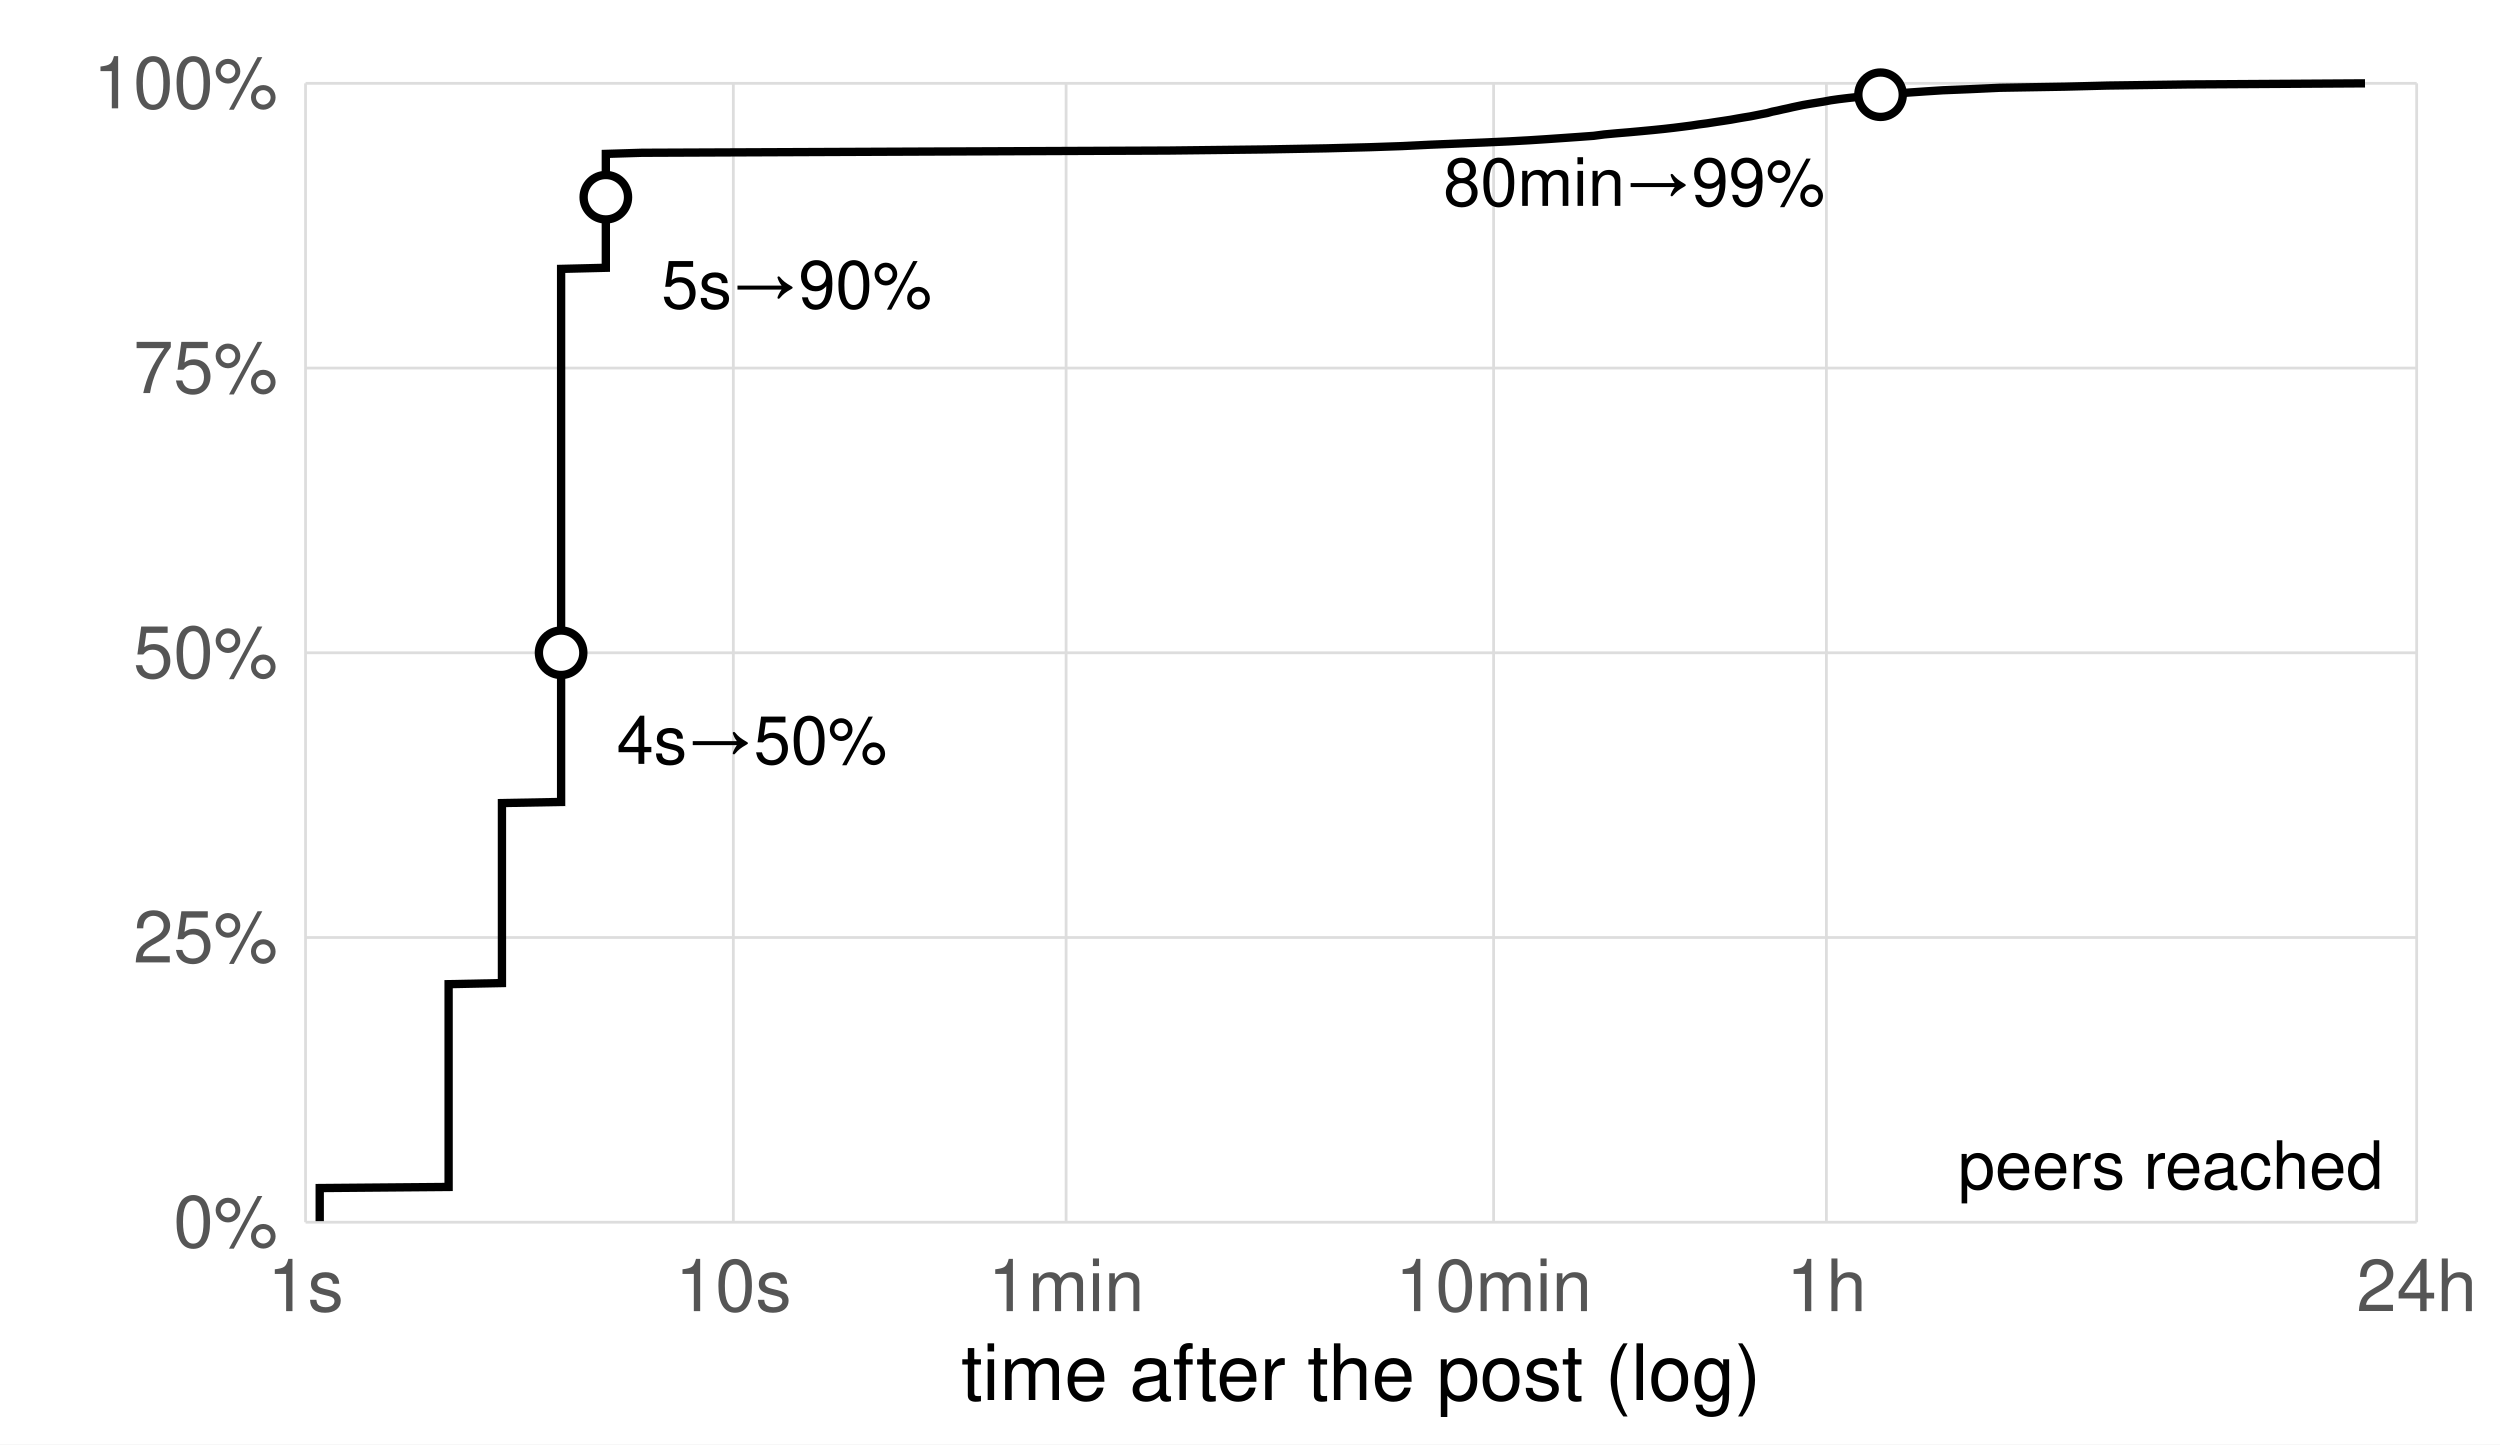
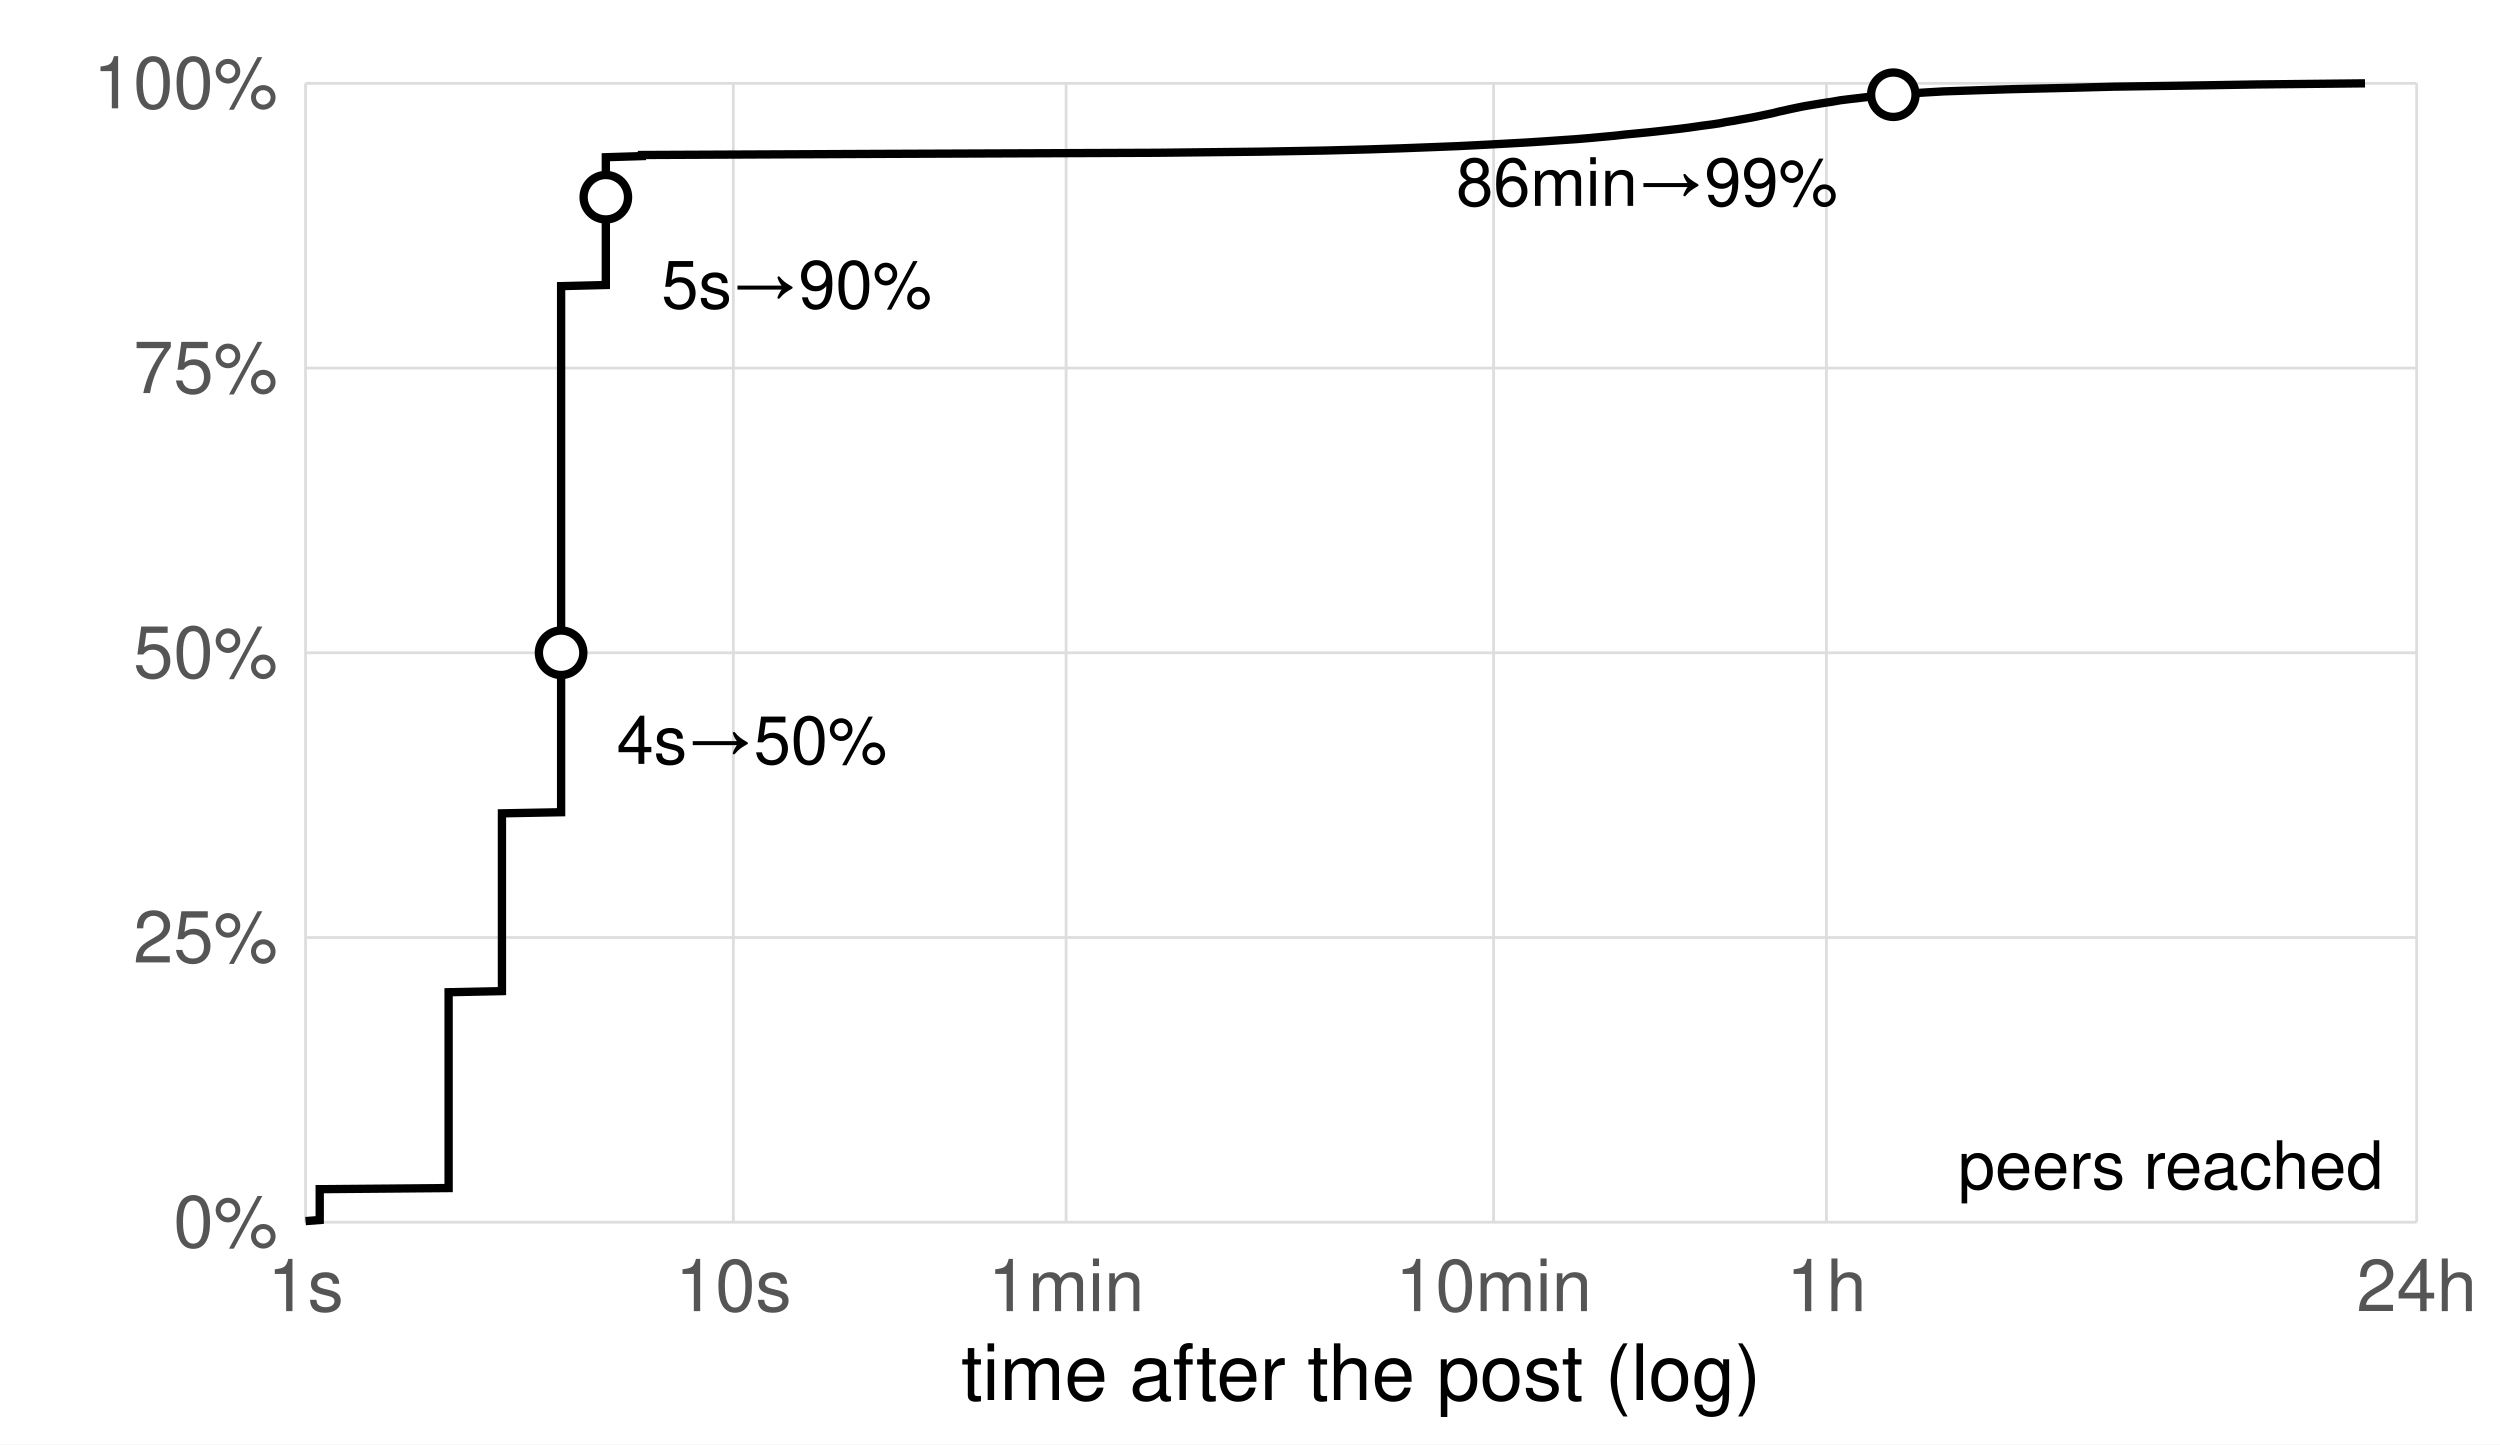
<svg xmlns="http://www.w3.org/2000/svg" width="900" height="520" viewBox="0 0 900 520">
  <rect width="900" height="520" fill="#ffffff" />
  <line x1="110" x2="870" y1="440.0" y2="440.0" stroke="#dddddd" />
  <text x="100.0" y="449.0" font-family="Helvetica, Arial, sans-serif" font-size="26" text-anchor="end" fill="#555555">0%</text>
  <line x1="110" x2="870" y1="337.5" y2="337.5" stroke="#dddddd" />
  <text x="100.0" y="346.5" font-family="Helvetica, Arial, sans-serif" font-size="26" text-anchor="end" fill="#555555">25%</text>
  <line x1="110" x2="870" y1="235.0" y2="235.0" stroke="#dddddd" />
  <text x="100.0" y="244.0" font-family="Helvetica, Arial, sans-serif" font-size="26" text-anchor="end" fill="#555555">50%</text>
  <line x1="110" x2="870" y1="132.5" y2="132.5" stroke="#dddddd" />
  <text x="100.0" y="141.5" font-family="Helvetica, Arial, sans-serif" font-size="26" text-anchor="end" fill="#555555">75%</text>
  <line x1="110" x2="870" y1="30.0" y2="30.0" stroke="#dddddd" />
  <text x="100.0" y="39.0" font-family="Helvetica, Arial, sans-serif" font-size="26" text-anchor="end" fill="#555555">100%</text>
  <line y1="30" y2="440" x1="110.0" x2="110.0" stroke="#dddddd" />
  <text x="110.0" y="472.0" font-family="Helvetica, Arial, sans-serif" font-size="26" text-anchor="middle" fill="#555555">1s</text>
  <line y1="30" y2="440" x1="264.0" x2="264.0" stroke="#dddddd" />
  <text x="264.0" y="472.0" font-family="Helvetica, Arial, sans-serif" font-size="26" text-anchor="middle" fill="#555555">10s</text>
  <line y1="30" y2="440" x1="383.8" x2="383.8" stroke="#dddddd" />
  <text x="383.8" y="472.0" font-family="Helvetica, Arial, sans-serif" font-size="26" text-anchor="middle" fill="#555555">1min</text>
  <line y1="30" y2="440" x1="537.7" x2="537.7" stroke="#dddddd" />
  <text x="537.7" y="472.0" font-family="Helvetica, Arial, sans-serif" font-size="26" text-anchor="middle" fill="#555555">10min</text>
  <line y1="30" y2="440" x1="657.5" x2="657.5" stroke="#dddddd" />
  <text x="657.5" y="472.0" font-family="Helvetica, Arial, sans-serif" font-size="26" text-anchor="middle" fill="#555555">1h</text>
  <line y1="30" y2="440" x1="870.0" x2="870.0" stroke="#dddddd" />
  <text x="870.0" y="472.0" font-family="Helvetica, Arial, sans-serif" font-size="26" text-anchor="middle" fill="#555555">24h</text>
  <text x="490.0" y="504.0" font-family="Helvetica, Arial, sans-serif" font-size="28" text-anchor="middle" fill="#000000">time after the post (log)</text>
  <text x="858.0" y="428.0" font-family="Helvetica, Arial, sans-serif" font-size="24" text-anchor="end" fill="#000000">peers reached</text>
-   <polyline fill="none" stroke="#000000" stroke-width="3" points="115.1,439.6 115.1,439.2 115.1,438.8 115.1,438.4 115.1,437.9 115.1,437.5 115.1,437.1 115.1,436.7 115.1,436.3 115.1,435.9 115.1,435.5 115.1,435.1 115.1,434.7 115.1,434.3 115.1,433.9 115.1,433.4 115.1,433.0 115.1,432.6 115.1,432.2 115.1,431.8 115.1,431.4 115.1,431.0 115.1,430.6 115.1,430.2 115.1,429.8 115.1,429.3 115.1,428.9 115.1,428.5 115.1,428.1 115.1,427.7 161.5,427.3 161.5,426.9 161.5,426.5 161.5,426.1 161.5,425.6 161.5,425.2 161.5,424.8 161.5,424.4 161.5,424.0 161.5,423.6 161.5,423.2 161.5,422.8 161.5,422.4 161.5,422.0 161.5,421.6 161.5,421.1 161.5,420.7 161.5,420.3 161.5,419.9 161.5,419.5 161.5,419.1 161.5,418.7 161.5,418.3 161.5,417.9 161.5,417.4 161.5,417.0 161.5,416.6 161.5,416.2 161.5,415.8 161.5,415.4 161.5,415.0 161.5,414.6 161.5,414.2 161.5,413.8 161.5,413.4 161.5,412.9 161.5,412.5 161.5,412.1 161.5,411.7 161.5,411.3 161.5,410.9 161.5,410.5 161.5,410.1 161.5,409.7 161.5,409.2 161.5,408.8 161.5,408.4 161.5,408.0 161.5,407.6 161.5,407.2 161.5,406.8 161.5,406.4 161.5,406.0 161.5,405.6 161.5,405.1 161.5,404.7 161.5,404.3 161.5,403.9 161.5,403.5 161.5,403.1 161.5,402.7 161.5,402.3 161.5,401.9 161.5,401.5 161.5,401.1 161.5,400.6 161.5,400.2 161.5,399.8 161.5,399.4 161.5,399.0 161.5,398.6 161.5,398.2 161.5,397.8 161.5,397.4 161.5,396.9 161.5,396.5 161.5,396.1 161.5,395.7 161.5,395.3 161.5,394.9 161.5,394.5 161.5,394.1 161.5,393.7 161.5,393.3 161.5,392.9 161.5,392.4 161.5,392.0 161.5,391.6 161.5,391.2 161.5,390.8 161.5,390.4 161.5,390.0 161.5,389.6 161.5,389.2 161.5,388.8 161.5,388.3 161.5,387.9 161.5,387.5 161.5,387.1 161.5,386.7 161.5,386.3 161.5,385.9 161.5,385.5 161.5,385.1 161.5,384.6 161.5,384.2 161.5,383.8 161.5,383.4 161.5,383.0 161.5,382.6 161.5,382.2 161.5,381.8 161.5,381.4 161.5,381.0 161.5,380.6 161.5,380.1 161.5,379.7 161.5,379.3 161.5,378.9 161.5,378.5 161.5,378.1 161.5,377.7 161.5,377.3 161.5,376.9 161.5,376.4 161.5,376.0 161.5,375.6 161.5,375.2 161.5,374.8 161.5,374.4 161.5,374.0 161.5,373.6 161.5,373.2 161.5,372.8 161.5,372.4 161.5,371.9 161.5,371.5 161.5,371.1 161.5,370.7 161.5,370.3 161.5,369.9 161.5,369.5 161.5,369.1 161.5,368.7 161.5,368.2 161.5,367.8 161.5,367.4 161.5,367.0 161.5,366.6 161.5,366.2 161.5,365.8 161.5,365.4 161.5,365.0 161.5,364.6 161.5,364.1 161.5,363.7 161.5,363.3 161.5,362.9 161.5,362.5 161.5,362.1 161.5,361.7 161.5,361.3 161.5,360.9 161.5,360.5 161.5,360.1 161.5,359.6 161.5,359.2 161.5,358.8 161.5,358.4 161.5,358.0 161.5,357.6 161.5,357.2 161.5,356.8 161.5,356.4 161.5,355.9 161.5,355.5 161.5,355.1 161.5,354.7 161.5,354.3 180.7,353.9 180.7,353.5 180.7,353.1 180.7,352.7 180.7,352.3 180.7,351.9 180.7,351.4 180.7,351.0 180.7,350.6 180.7,350.2 180.7,349.8 180.7,349.4 180.7,349.0 180.7,348.6 180.7,348.2 180.7,347.8 180.7,347.3 180.7,346.9 180.7,346.5 180.7,346.1 180.7,345.7 180.7,345.3 180.7,344.9 180.7,344.5 180.7,344.1 180.7,343.6 180.7,343.2 180.7,342.8 180.7,342.4 180.7,342.0 180.7,341.6 180.7,341.2 180.7,340.8 180.7,340.4 180.7,340.0 180.7,339.6 180.7,339.1 180.7,338.7 180.7,338.3 180.7,337.9 180.7,337.5 180.7,337.1 180.7,336.7 180.7,336.3 180.7,335.9 180.7,335.4 180.7,335.0 180.7,334.6 180.7,334.2 180.7,333.8 180.7,333.4 180.7,333.0 180.7,332.6 180.7,332.2 180.7,331.8 180.7,331.4 180.7,330.9 180.7,330.5 180.7,330.1 180.7,329.7 180.7,329.3 180.7,328.9 180.7,328.5 180.7,328.1 180.7,327.7 180.7,327.2 180.7,326.8 180.7,326.4 180.7,326.0 180.7,325.6 180.7,325.2 180.7,324.8 180.7,324.4 180.7,324.0 180.7,323.6 180.7,323.1 180.7,322.7 180.7,322.3 180.7,321.9 180.7,321.5 180.7,321.1 180.7,320.7 180.7,320.3 180.7,319.9 180.7,319.5 180.7,319.1 180.7,318.6 180.7,318.2 180.7,317.8 180.7,317.4 180.7,317.0 180.7,316.6 180.7,316.2 180.7,315.8 180.7,315.4 180.7,314.9 180.7,314.5 180.7,314.1 180.7,313.7 180.7,313.3 180.7,312.9 180.7,312.5 180.7,312.1 180.7,311.7 180.7,311.3 180.7,310.9 180.7,310.4 180.7,310.0 180.7,309.6 180.7,309.2 180.7,308.8 180.7,308.4 180.7,308.0 180.7,307.6 180.7,307.2 180.7,306.8 180.7,306.3 180.7,305.9 180.7,305.5 180.7,305.1 180.7,304.7 180.7,304.3 180.7,303.9 180.7,303.5 180.7,303.1 180.7,302.6 180.7,302.2 180.7,301.8 180.7,301.4 180.7,301.0 180.7,300.6 180.7,300.2 180.7,299.8 180.7,299.4 180.7,299.0 180.7,298.6 180.7,298.1 180.7,297.7 180.7,297.3 180.7,296.9 180.7,296.5 180.7,296.1 180.7,295.7 180.7,295.3 180.7,294.9 180.7,294.5 180.7,294.0 180.7,293.6 180.7,293.2 180.7,292.8 180.7,292.4 180.7,292.0 180.7,291.6 180.7,291.2 180.7,290.8 180.7,290.4 180.7,289.9 180.7,289.5 180.7,289.1 202.0,288.7 202.0,288.3 202.0,287.9 202.0,287.5 202.0,287.1 202.0,286.7 202.0,286.2 202.0,285.8 202.0,285.4 202.0,285.0 202.0,284.6 202.0,284.2 202.0,283.8 202.0,283.4 202.0,283.0 202.0,282.6 202.0,282.1 202.0,281.7 202.0,281.3 202.0,280.9 202.0,280.5 202.0,280.1 202.0,279.7 202.0,279.3 202.0,278.9 202.0,278.5 202.0,278.0 202.0,277.6 202.0,277.2 202.0,276.8 202.0,276.4 202.0,276.0 202.0,275.6 202.0,275.2 202.0,274.8 202.0,274.4 202.0,273.9 202.0,273.5 202.0,273.1 202.0,272.7 202.0,272.3 202.0,271.9 202.0,271.5 202.0,271.1 202.0,270.7 202.0,270.3 202.0,269.9 202.0,269.4 202.0,269.0 202.0,268.6 202.0,268.2 202.0,267.8 202.0,267.4 202.0,267.0 202.0,266.6 202.0,266.2 202.0,265.8 202.0,265.3 202.0,264.9 202.0,264.5 202.0,264.1 202.0,263.7 202.0,263.3 202.0,262.9 202.0,262.5 202.0,262.1 202.0,261.6 202.0,261.2 202.0,260.8 202.0,260.4 202.0,260.0 202.0,259.6 202.0,259.2 202.0,258.8 202.0,258.4 202.0,258.0 202.0,257.6 202.0,257.1 202.0,256.7 202.0,256.3 202.0,255.9 202.0,255.5 202.0,255.1 202.0,254.7 202.0,254.3 202.0,253.9 202.0,253.4 202.0,253.0 202.0,252.6 202.0,252.2 202.0,251.8 202.0,251.4 202.0,251.0 202.0,250.6 202.0,250.2 202.0,249.8 202.0,249.3 202.0,248.9 202.0,248.5 202.0,248.1 202.0,247.7 202.0,247.3 202.0,246.9 202.0,246.5 202.0,246.1 202.0,245.7 202.0,245.2 202.0,244.8 202.0,244.4 202.0,244.0 202.0,243.6 202.0,243.2 202.0,242.8 202.0,242.4 202.0,242.0 202.0,241.6 202.0,241.2 202.0,240.7 202.0,240.3 202.0,239.9 202.0,239.5 202.0,239.1 202.0,238.7 202.0,238.3 202.0,237.9 202.0,237.5 202.0,237.1 202.0,236.6 202.0,236.2 202.0,235.8 202.0,235.4 202.0,235.0 202.0,234.6 202.0,234.2 202.0,233.8 202.0,233.4 202.0,232.9 202.0,232.5 202.0,232.1 202.0,231.7 202.0,231.3 202.0,230.9 202.0,230.5 202.0,230.1 202.0,229.7 202.0,229.3 202.0,228.8 202.0,228.4 202.0,228.0 202.0,227.6 202.0,227.2 202.0,226.8 202.0,226.4 202.0,226.0 202.0,225.6 202.0,225.2 202.0,224.8 202.0,224.3 202.0,223.9 202.0,223.5 202.0,223.1 202.0,222.7 202.0,222.3 202.0,221.9 202.0,221.5 202.0,221.1 202.0,220.6 202.0,220.2 202.0,219.8 202.0,219.4 202.0,219.0 202.0,218.6 202.0,218.2 202.0,217.8 202.0,217.4 202.0,217.0 202.0,216.5 202.0,216.1 202.0,215.7 202.0,215.3 202.0,214.9 202.0,214.5 202.0,214.1 202.0,213.7 202.0,213.3 202.0,212.9 202.0,212.4 202.0,212.0 202.0,211.6 202.0,211.2 202.0,210.8 202.0,210.4 202.0,210.0 202.0,209.6 202.0,209.2 202.0,208.8 202.0,208.4 202.0,207.9 202.0,207.5 202.0,207.1 202.0,206.7 202.0,206.3 202.0,205.9 202.0,205.5 202.0,205.1 202.0,204.7 202.0,204.3 202.0,203.8 202.0,203.4 202.0,203.0 202.0,202.6 202.0,202.2 202.0,201.8 202.0,201.4 202.0,201.0 202.0,200.6 202.0,200.2 202.0,199.7 202.0,199.3 202.0,198.9 202.0,198.5 202.0,198.1 202.0,197.7 202.0,197.3 202.0,196.9 202.0,196.5 202.0,196.1 202.0,195.6 202.0,195.2 202.0,194.8 202.0,194.4 202.0,194.0 202.0,193.6 202.0,193.2 202.0,192.8 202.0,192.4 202.0,192.0 202.0,191.5 202.0,191.1 202.0,190.7 202.0,190.3 202.0,189.9 202.0,189.5 202.0,189.1 202.0,188.7 202.0,188.3 202.0,187.8 202.0,187.4 202.0,187.0 202.0,186.6 202.0,186.2 202.0,185.8 202.0,185.4 202.0,185.0 202.0,184.6 202.0,184.2 202.0,183.8 202.0,183.3 202.0,182.9 202.0,182.5 202.0,182.1 202.0,181.7 202.0,181.3 202.0,180.9 202.0,180.5 202.0,180.1 202.0,179.6 202.0,179.2 202.0,178.8 202.0,178.4 202.0,178.0 202.0,177.6 202.0,177.2 202.0,176.8 202.0,176.4 202.0,176.0 202.0,175.6 202.0,175.1 202.0,174.7 202.0,174.3 202.0,173.9 202.0,173.5 202.0,173.1 202.0,172.7 202.0,172.3 202.0,171.9 202.0,171.4 202.0,171.0 202.0,170.6 202.0,170.2 202.0,169.8 202.0,169.4 202.0,169.0 202.0,168.6 202.0,168.2 202.0,167.8 202.0,167.3 202.0,166.9 202.0,166.5 202.0,166.1 202.0,165.7 202.0,165.3 202.0,164.9 202.0,164.5 202.0,164.1 202.0,163.7 202.0,163.2 202.0,162.8 202.0,162.4 202.0,162.0 202.0,161.6 202.0,161.2 202.0,160.8 202.0,160.4 202.0,160.0 202.0,159.6 202.0,159.1 202.0,158.7 202.0,158.3 202.0,157.9 202.0,157.5 202.0,157.1 202.0,156.7 202.0,156.3 202.0,155.9 202.0,155.5 202.0,155.1 202.0,154.6 202.0,154.2 202.0,153.8 202.0,153.4 202.0,153.0 202.0,152.6 202.0,152.2 202.0,151.8 202.0,151.4 202.0,150.9 202.0,150.5 202.0,150.1 202.0,149.7 202.0,149.3 202.0,148.9 202.0,148.5 202.0,148.1 202.0,147.7 202.0,147.3 202.0,146.9 202.0,146.4 202.0,146.0 202.0,145.6 202.0,145.2 202.0,144.8 202.0,144.4 202.0,144.0 202.0,143.6 202.0,143.2 202.0,142.8 202.0,142.3 202.0,141.9 202.0,141.5 202.0,141.1 202.0,140.7 202.0,140.3 202.0,139.9 202.0,139.5 202.0,139.1 202.0,138.6 202.0,138.2 202.0,137.8 202.0,137.4 202.0,137.0 202.0,136.6 202.0,136.2 202.0,135.8 202.0,135.4 202.0,135.0 202.0,134.6 202.0,134.1 202.0,133.7 202.0,133.3 202.0,132.9 202.0,132.5 202.0,132.1 202.0,131.7 202.0,131.3 202.0,130.9 202.0,130.4 202.0,130.0 202.0,129.6 202.0,129.2 202.0,128.8 202.0,128.4 202.0,128.0 202.0,127.6 202.0,127.2 202.0,126.8 202.0,126.4 202.0,125.9 202.0,125.5 202.0,125.1 202.0,124.7 202.0,124.3 202.0,123.9 202.0,123.5 202.0,123.1 202.0,122.7 202.0,122.2 202.0,121.8 202.0,121.4 202.0,121.0 202.0,120.6 202.0,120.2 202.0,119.8 202.0,119.4 202.0,119.0 202.0,118.6 202.0,118.1 202.0,117.7 202.0,117.3 202.0,116.9 202.0,116.5 202.0,116.1 202.0,115.7 202.0,115.3 202.0,114.9 202.0,114.5 202.0,114.1 202.0,113.6 202.0,113.2 202.0,112.8 202.0,112.4 202.0,112.0 202.0,111.6 202.0,111.2 202.0,110.8 202.0,110.4 202.0,109.9 202.0,109.5 202.0,109.1 202.0,108.7 202.0,108.3 202.0,107.9 202.0,107.5 202.0,107.1 202.0,106.7 202.0,106.3 202.0,105.9 202.0,105.4 202.0,105.0 202.0,104.6 202.0,104.2 202.0,103.8 202.0,103.4 202.0,103.0 202.0,102.6 202.0,102.2 202.0,101.8 202.0,101.3 202.0,100.9 202.0,100.5 202.0,100.1 202.0,99.7 202.0,99.3 202.0,98.9 202.0,98.5 202.0,98.1 202.0,97.7 202.0,97.2 202.0,96.8 218.1,96.4 218.1,96.0 218.1,95.6 218.1,95.2 218.1,94.8 218.1,94.4 218.1,94.0 218.1,93.6 218.1,93.1 218.1,92.7 218.1,92.3 218.1,91.9 218.1,91.5 218.1,91.1 218.1,90.7 218.1,90.3 218.1,89.9 218.1,89.4 218.1,89.0 218.1,88.6 218.1,88.2 218.1,87.8 218.1,87.4 218.1,87.0 218.1,86.6 218.1,86.2 218.1,85.8 218.1,85.4 218.1,84.9 218.1,84.5 218.1,84.1 218.1,83.7 218.1,83.3 218.1,82.9 218.1,82.5 218.1,82.1 218.1,81.7 218.1,81.2 218.1,80.8 218.1,80.4 218.1,80.0 218.1,79.6 218.1,79.2 218.1,78.8 218.1,78.4 218.1,78.0 218.1,77.6 218.1,77.1 218.1,76.7 218.1,76.3 218.1,75.9 218.1,75.5 218.1,75.1 218.1,74.7 218.1,74.3 218.1,73.9 218.1,73.5 218.1,73.1 218.1,72.6 218.1,72.2 218.1,71.8 218.1,71.4 218.1,71.0 218.1,70.6 218.1,70.2 218.1,69.8 218.1,69.4 218.1,68.9 218.1,68.5 218.1,68.1 218.1,67.7 218.1,67.3 218.1,66.9 218.1,66.5 218.1,66.1 218.1,65.7 218.1,65.3 218.1,64.8 218.1,64.4 218.1,64.0 218.1,63.6 218.1,63.2 218.1,62.8 218.1,62.4 218.1,62.0 218.1,61.6 218.1,61.2 218.1,60.8 218.1,60.3 218.1,59.9 218.1,59.5 218.1,59.1 218.1,58.7 218.1,58.3 218.1,57.9 218.1,57.5 218.1,57.1 218.1,56.6 218.1,56.2 218.1,55.8 218.1,55.4 231.1,55.0 324.8,54.6 420.6,54.2 455.3,53.8 477.6,53.4 492.9,53.0 504.7,52.6 514.8,52.1 524.5,51.7 534.3,51.3 543.2,50.9 550.5,50.5 556.7,50.1 562.5,49.7 568.2,49.3 573.7,48.9 577.5,48.4 581.8,48.0 586.6,47.6 591.0,47.2 595.2,46.8 599.1,46.4 602.6,46.0 605.8,45.6 608.9,45.2 611.5,44.8 614.6,44.4 617.8,43.9 620.5,43.5 623.1,43.1 625.3,42.7 627.6,42.3 630.1,41.9 632.1,41.5 634.1,41.1 636.2,40.7 638.0,40.2 640.0,39.8 641.7,39.4 643.6,39.0 645.3,38.6 647.2,38.2 649.1,37.8 651.4,37.4 653.9,37.0 656.4,36.6 659.1,36.1 661.9,35.7 665.2,35.3 668.9,34.9 672.6,34.5 677.0,34.1 682.6,33.7 687.4,33.3 693.2,32.9 699.4,32.5 709.2,32.1 719.9,31.6 743.4,31.2 758.8,30.8 787.7,30.4 851.4,30.0 851.4,30.0" />
+   <polyline fill="none" stroke="#000000" stroke-width="3" points="110.0,439.6 115.1,439.2 115.1,438.8 115.1,438.4 115.1,437.9 115.1,437.5 115.1,437.1 115.1,436.7 115.1,436.3 115.1,435.9 115.1,435.5 115.1,435.1 115.1,434.7 115.1,434.3 115.1,433.9 115.1,433.4 115.1,433.0 115.1,432.6 115.1,432.2 115.1,431.8 115.1,431.4 115.1,431.0 115.1,430.6 115.1,430.2 115.1,429.8 115.1,429.3 115.1,428.9 115.1,428.5 115.1,428.1 161.5,427.7 161.5,427.3 161.5,426.9 161.5,426.5 161.5,426.1 161.5,425.6 161.5,425.2 161.5,424.8 161.5,424.4 161.5,424.0 161.5,423.6 161.5,423.2 161.5,422.8 161.5,422.4 161.5,422.0 161.5,421.6 161.5,421.1 161.5,420.7 161.5,420.3 161.5,419.9 161.5,419.5 161.5,419.1 161.5,418.7 161.5,418.3 161.5,417.9 161.5,417.4 161.5,417.0 161.5,416.6 161.5,416.2 161.5,415.8 161.5,415.4 161.5,415.0 161.5,414.6 161.5,414.2 161.5,413.8 161.5,413.4 161.5,412.9 161.5,412.5 161.5,412.1 161.5,411.7 161.5,411.3 161.5,410.9 161.5,410.5 161.5,410.1 161.5,409.7 161.5,409.2 161.5,408.8 161.5,408.4 161.5,408.0 161.5,407.6 161.5,407.2 161.5,406.8 161.5,406.4 161.5,406.0 161.5,405.6 161.5,405.1 161.5,404.7 161.5,404.3 161.5,403.9 161.5,403.5 161.5,403.1 161.5,402.7 161.5,402.3 161.5,401.9 161.5,401.5 161.5,401.1 161.5,400.6 161.5,400.2 161.5,399.8 161.5,399.4 161.5,399.0 161.5,398.6 161.5,398.2 161.5,397.8 161.5,397.4 161.5,396.9 161.5,396.5 161.5,396.1 161.5,395.7 161.5,395.3 161.5,394.9 161.5,394.5 161.5,394.1 161.5,393.7 161.5,393.3 161.5,392.9 161.5,392.4 161.5,392.0 161.5,391.6 161.5,391.2 161.5,390.8 161.5,390.4 161.5,390.0 161.5,389.6 161.5,389.2 161.5,388.8 161.5,388.3 161.5,387.9 161.5,387.5 161.5,387.1 161.5,386.7 161.5,386.3 161.5,385.9 161.5,385.5 161.5,385.1 161.5,384.6 161.5,384.2 161.5,383.8 161.5,383.4 161.5,383.0 161.5,382.6 161.5,382.2 161.5,381.8 161.5,381.4 161.5,381.0 161.5,380.6 161.5,380.1 161.5,379.7 161.5,379.3 161.5,378.9 161.5,378.5 161.5,378.1 161.5,377.7 161.5,377.3 161.5,376.9 161.5,376.4 161.5,376.0 161.5,375.6 161.5,375.2 161.5,374.8 161.5,374.4 161.5,374.0 161.5,373.6 161.5,373.2 161.5,372.8 161.5,372.4 161.5,371.9 161.5,371.5 161.5,371.1 161.5,370.7 161.5,370.3 161.5,369.9 161.5,369.5 161.5,369.1 161.5,368.7 161.5,368.2 161.5,367.8 161.5,367.4 161.5,367.0 161.5,366.6 161.5,366.2 161.5,365.8 161.5,365.4 161.5,365.0 161.5,364.6 161.5,364.1 161.5,363.7 161.5,363.3 161.5,362.9 161.5,362.5 161.5,362.1 161.5,361.7 161.5,361.3 161.5,360.9 161.5,360.5 161.5,360.1 161.5,359.6 161.5,359.2 161.5,358.8 161.5,358.4 161.5,358.0 161.5,357.6 161.5,357.2 180.7,356.8 180.7,356.4 180.7,355.9 180.7,355.5 180.7,355.1 180.7,354.7 180.7,354.3 180.7,353.9 180.7,353.5 180.7,353.1 180.7,352.7 180.7,352.3 180.7,351.9 180.7,351.4 180.7,351.0 180.7,350.6 180.7,350.2 180.7,349.8 180.7,349.4 180.7,349.0 180.7,348.6 180.7,348.2 180.7,347.8 180.7,347.3 180.7,346.9 180.7,346.5 180.7,346.1 180.7,345.7 180.7,345.3 180.7,344.9 180.7,344.5 180.7,344.1 180.7,343.6 180.7,343.2 180.7,342.8 180.7,342.4 180.7,342.0 180.7,341.6 180.7,341.2 180.7,340.8 180.7,340.4 180.7,340.0 180.7,339.6 180.7,339.1 180.7,338.7 180.7,338.3 180.7,337.9 180.7,337.5 180.7,337.1 180.7,336.7 180.7,336.3 180.7,335.9 180.7,335.4 180.7,335.0 180.7,334.6 180.7,334.2 180.7,333.8 180.7,333.4 180.7,333.0 180.7,332.6 180.7,332.2 180.7,331.8 180.7,331.4 180.7,330.9 180.7,330.5 180.7,330.1 180.7,329.7 180.7,329.3 180.7,328.9 180.7,328.5 180.7,328.1 180.7,327.7 180.7,327.2 180.7,326.8 180.7,326.4 180.7,326.0 180.7,325.6 180.7,325.2 180.7,324.8 180.7,324.4 180.7,324.0 180.7,323.6 180.7,323.1 180.7,322.7 180.7,322.3 180.7,321.9 180.7,321.5 180.7,321.1 180.7,320.7 180.7,320.3 180.7,319.9 180.7,319.5 180.7,319.1 180.7,318.6 180.7,318.2 180.7,317.8 180.7,317.4 180.7,317.0 180.7,316.6 180.7,316.2 180.7,315.8 180.7,315.4 180.7,314.9 180.7,314.5 180.7,314.1 180.7,313.7 180.7,313.3 180.7,312.9 180.7,312.5 180.7,312.1 180.7,311.7 180.7,311.3 180.7,310.9 180.7,310.4 180.7,310.0 180.7,309.6 180.7,309.2 180.7,308.8 180.7,308.4 180.7,308.0 180.7,307.6 180.7,307.2 180.7,306.8 180.7,306.3 180.7,305.9 180.7,305.5 180.7,305.1 180.7,304.7 180.7,304.3 180.7,303.9 180.7,303.5 180.7,303.1 180.7,302.6 180.7,302.2 180.7,301.8 180.7,301.4 180.7,301.0 180.7,300.6 180.7,300.2 180.7,299.8 180.7,299.4 180.7,299.0 180.7,298.6 180.7,298.1 180.7,297.7 180.7,297.3 180.7,296.9 180.7,296.5 180.7,296.1 180.7,295.7 180.7,295.3 180.7,294.9 180.7,294.5 180.7,294.0 180.7,293.6 180.7,293.2 180.7,292.8 202.0,292.4 202.0,292.0 202.0,291.6 202.0,291.2 202.0,290.8 202.0,290.4 202.0,289.9 202.0,289.5 202.0,289.1 202.0,288.7 202.0,288.3 202.0,287.9 202.0,287.5 202.0,287.1 202.0,286.7 202.0,286.2 202.0,285.8 202.0,285.4 202.0,285.0 202.0,284.6 202.0,284.2 202.0,283.8 202.0,283.4 202.0,283.0 202.0,282.6 202.0,282.1 202.0,281.7 202.0,281.3 202.0,280.9 202.0,280.5 202.0,280.1 202.0,279.7 202.0,279.3 202.0,278.9 202.0,278.5 202.0,278.0 202.0,277.6 202.0,277.2 202.0,276.8 202.0,276.4 202.0,276.0 202.0,275.6 202.0,275.2 202.0,274.8 202.0,274.4 202.0,273.9 202.0,273.5 202.0,273.1 202.0,272.7 202.0,272.3 202.0,271.9 202.0,271.5 202.0,271.1 202.0,270.7 202.0,270.3 202.0,269.9 202.0,269.4 202.0,269.0 202.0,268.6 202.0,268.2 202.0,267.8 202.0,267.4 202.0,267.0 202.0,266.6 202.0,266.2 202.0,265.8 202.0,265.3 202.0,264.9 202.0,264.5 202.0,264.1 202.0,263.7 202.0,263.3 202.0,262.9 202.0,262.5 202.0,262.1 202.0,261.6 202.0,261.2 202.0,260.8 202.0,260.4 202.0,260.0 202.0,259.6 202.0,259.2 202.0,258.8 202.0,258.4 202.0,258.0 202.0,257.6 202.0,257.1 202.0,256.7 202.0,256.3 202.0,255.9 202.0,255.5 202.0,255.1 202.0,254.7 202.0,254.3 202.0,253.9 202.0,253.4 202.0,253.0 202.0,252.6 202.0,252.2 202.0,251.8 202.0,251.4 202.0,251.0 202.0,250.6 202.0,250.2 202.0,249.8 202.0,249.3 202.0,248.9 202.0,248.5 202.0,248.1 202.0,247.7 202.0,247.3 202.0,246.9 202.0,246.5 202.0,246.1 202.0,245.7 202.0,245.2 202.0,244.8 202.0,244.4 202.0,244.0 202.0,243.6 202.0,243.2 202.0,242.8 202.0,242.4 202.0,242.0 202.0,241.6 202.0,241.2 202.0,240.7 202.0,240.3 202.0,239.9 202.0,239.5 202.0,239.1 202.0,238.7 202.0,238.3 202.0,237.9 202.0,237.5 202.0,237.1 202.0,236.6 202.0,236.2 202.0,235.8 202.0,235.4 202.0,235.0 202.0,234.6 202.0,234.2 202.0,233.8 202.0,233.4 202.0,232.9 202.0,232.5 202.0,232.1 202.0,231.7 202.0,231.3 202.0,230.9 202.0,230.5 202.0,230.1 202.0,229.7 202.0,229.3 202.0,228.8 202.0,228.4 202.0,228.0 202.0,227.6 202.0,227.2 202.0,226.8 202.0,226.4 202.0,226.0 202.0,225.6 202.0,225.2 202.0,224.8 202.0,224.3 202.0,223.9 202.0,223.5 202.0,223.1 202.0,222.7 202.0,222.3 202.0,221.9 202.0,221.5 202.0,221.1 202.0,220.6 202.0,220.2 202.0,219.8 202.0,219.4 202.0,219.0 202.0,218.6 202.0,218.2 202.0,217.8 202.0,217.4 202.0,217.0 202.0,216.5 202.0,216.1 202.0,215.7 202.0,215.3 202.0,214.9 202.0,214.5 202.0,214.1 202.0,213.7 202.0,213.3 202.0,212.9 202.0,212.4 202.0,212.0 202.0,211.6 202.0,211.2 202.0,210.8 202.0,210.4 202.0,210.0 202.0,209.6 202.0,209.2 202.0,208.8 202.0,208.4 202.0,207.9 202.0,207.5 202.0,207.1 202.0,206.7 202.0,206.3 202.0,205.9 202.0,205.5 202.0,205.1 202.0,204.7 202.0,204.3 202.0,203.8 202.0,203.4 202.0,203.0 202.0,202.6 202.0,202.2 202.0,201.8 202.0,201.4 202.0,201.0 202.0,200.6 202.0,200.2 202.0,199.7 202.0,199.3 202.0,198.9 202.0,198.5 202.0,198.1 202.0,197.7 202.0,197.3 202.0,196.9 202.0,196.5 202.0,196.1 202.0,195.6 202.0,195.2 202.0,194.8 202.0,194.4 202.0,194.0 202.0,193.6 202.0,193.2 202.0,192.8 202.0,192.4 202.0,192.0 202.0,191.5 202.0,191.1 202.0,190.7 202.0,190.3 202.0,189.9 202.0,189.5 202.0,189.1 202.0,188.7 202.0,188.3 202.0,187.8 202.0,187.4 202.0,187.0 202.0,186.6 202.0,186.2 202.0,185.8 202.0,185.4 202.0,185.0 202.0,184.6 202.0,184.2 202.0,183.8 202.0,183.3 202.0,182.9 202.0,182.5 202.0,182.1 202.0,181.7 202.0,181.3 202.0,180.9 202.0,180.5 202.0,180.1 202.0,179.6 202.0,179.2 202.0,178.8 202.0,178.4 202.0,178.0 202.0,177.6 202.0,177.2 202.0,176.8 202.0,176.4 202.0,176.0 202.0,175.6 202.0,175.1 202.0,174.7 202.0,174.3 202.0,173.9 202.0,173.5 202.0,173.1 202.0,172.7 202.0,172.3 202.0,171.9 202.0,171.4 202.0,171.0 202.0,170.6 202.0,170.2 202.0,169.8 202.0,169.4 202.0,169.0 202.0,168.6 202.0,168.2 202.0,167.8 202.0,167.3 202.0,166.9 202.0,166.5 202.0,166.1 202.0,165.7 202.0,165.3 202.0,164.9 202.0,164.5 202.0,164.1 202.0,163.7 202.0,163.2 202.0,162.8 202.0,162.4 202.0,162.0 202.0,161.6 202.0,161.2 202.0,160.8 202.0,160.4 202.0,160.0 202.0,159.6 202.0,159.1 202.0,158.7 202.0,158.3 202.0,157.9 202.0,157.5 202.0,157.1 202.0,156.7 202.0,156.3 202.0,155.9 202.0,155.5 202.0,155.1 202.0,154.6 202.0,154.2 202.0,153.8 202.0,153.4 202.0,153.0 202.0,152.6 202.0,152.2 202.0,151.8 202.0,151.4 202.0,150.9 202.0,150.5 202.0,150.1 202.0,149.7 202.0,149.3 202.0,148.9 202.0,148.5 202.0,148.1 202.0,147.7 202.0,147.3 202.0,146.9 202.0,146.4 202.0,146.0 202.0,145.6 202.0,145.2 202.0,144.8 202.0,144.4 202.0,144.0 202.0,143.6 202.0,143.2 202.0,142.8 202.0,142.3 202.0,141.9 202.0,141.5 202.0,141.1 202.0,140.7 202.0,140.3 202.0,139.9 202.0,139.5 202.0,139.1 202.0,138.6 202.0,138.2 202.0,137.8 202.0,137.4 202.0,137.0 202.0,136.6 202.0,136.2 202.0,135.8 202.0,135.4 202.0,135.0 202.0,134.6 202.0,134.1 202.0,133.7 202.0,133.3 202.0,132.9 202.0,132.5 202.0,132.1 202.0,131.7 202.0,131.3 202.0,130.9 202.0,130.4 202.0,130.0 202.0,129.6 202.0,129.2 202.0,128.8 202.0,128.4 202.0,128.0 202.0,127.6 202.0,127.2 202.0,126.8 202.0,126.4 202.0,125.9 202.0,125.5 202.0,125.1 202.0,124.7 202.0,124.3 202.0,123.9 202.0,123.5 202.0,123.1 202.0,122.7 202.0,122.2 202.0,121.8 202.0,121.4 202.0,121.0 202.0,120.6 202.0,120.2 202.0,119.8 202.0,119.4 202.0,119.0 202.0,118.6 202.0,118.1 202.0,117.7 202.0,117.3 202.0,116.9 202.0,116.5 202.0,116.1 202.0,115.7 202.0,115.3 202.0,114.9 202.0,114.5 202.0,114.1 202.0,113.6 202.0,113.2 202.0,112.8 202.0,112.4 202.0,112.0 202.0,111.6 202.0,111.2 202.0,110.8 202.0,110.4 202.0,109.9 202.0,109.5 202.0,109.1 202.0,108.7 202.0,108.3 202.0,107.9 202.0,107.5 202.0,107.1 202.0,106.7 202.0,106.3 202.0,105.9 202.0,105.4 202.0,105.0 202.0,104.6 202.0,104.2 202.0,103.8 202.0,103.4 202.0,103.0 218.1,102.6 218.1,102.2 218.1,101.8 218.1,101.3 218.1,100.9 218.1,100.5 218.1,100.1 218.1,99.7 218.1,99.3 218.1,98.9 218.1,98.5 218.1,98.1 218.1,97.7 218.1,97.2 218.1,96.8 218.1,96.4 218.1,96.0 218.1,95.6 218.1,95.2 218.1,94.8 218.1,94.4 218.1,94.0 218.1,93.6 218.1,93.1 218.1,92.7 218.1,92.3 218.1,91.9 218.1,91.5 218.1,91.1 218.1,90.7 218.1,90.3 218.1,89.9 218.1,89.4 218.1,89.0 218.1,88.6 218.1,88.2 218.1,87.8 218.1,87.4 218.1,87.0 218.1,86.6 218.1,86.2 218.1,85.8 218.1,85.4 218.1,84.9 218.1,84.5 218.1,84.1 218.1,83.7 218.1,83.3 218.1,82.9 218.1,82.5 218.1,82.1 218.1,81.7 218.1,81.2 218.1,80.8 218.1,80.4 218.1,80.0 218.1,79.6 218.1,79.2 218.1,78.8 218.1,78.4 218.1,78.0 218.1,77.6 218.1,77.1 218.1,76.7 218.1,76.3 218.1,75.9 218.1,75.5 218.1,75.1 218.1,74.7 218.1,74.3 218.1,73.9 218.1,73.5 218.1,73.1 218.1,72.6 218.1,72.2 218.1,71.8 218.1,71.4 218.1,71.0 218.1,70.6 218.1,70.2 218.1,69.8 218.1,69.4 218.1,68.9 218.1,68.5 218.1,68.1 218.1,67.7 218.1,67.3 218.1,66.9 218.1,66.5 218.1,66.1 218.1,65.7 218.1,65.3 218.1,64.8 218.1,64.4 218.1,64.0 218.1,63.6 218.1,63.2 218.1,62.8 218.1,62.4 218.1,62.0 218.1,61.6 218.1,61.2 218.1,60.8 218.1,60.3 218.1,59.9 218.1,59.5 218.1,59.1 218.1,58.7 218.1,58.3 218.1,57.9 218.1,57.5 218.1,57.1 218.1,56.6 231.1,56.2 231.1,55.8 316.6,55.4 416.5,55.0 453.8,54.6 476.7,54.2 492.1,53.8 504.3,53.4 514.8,53.0 525.0,52.6 534.9,52.1 542.3,51.7 549.6,51.3 555.8,50.9 561.5,50.5 567.4,50.1 572.2,49.7 576.5,49.3 580.9,48.9 585.3,48.4 589.6,48.0 593.7,47.6 597.4,47.2 600.9,46.8 604.4,46.4 607.6,46.0 610.4,45.6 613.2,45.2 616.3,44.8 619.0,44.4 621.5,43.9 624.1,43.5 626.2,43.1 628.5,42.7 630.7,42.3 632.7,41.9 634.6,41.5 636.5,41.1 638.4,40.7 640.3,40.2 642.2,39.8 643.9,39.4 645.8,39.0 647.7,38.6 649.7,38.2 652.1,37.8 654.5,37.4 657.0,37.0 659.7,36.6 662.5,36.1 665.7,35.7 669.2,35.3 672.5,34.9 676.6,34.5 681.6,34.1 686.9,33.7 692.9,33.3 699.7,32.9 711.7,32.5 724.4,32.1 745.9,31.6 760.9,31.2 788.5,30.8 812.6,30.4 851.4,30.0 851.4,30.0" />
  <circle cx="202.0" cy="235.0" r="8" fill="#ffffff" stroke="#000000" stroke-width="3" />
  <text x="222.0" y="275.0" font-family="Helvetica, Arial, sans-serif" font-size="24" text-anchor="start" fill="#000000">4s→50%</text>
  <circle cx="218.1" cy="71.0" r="8" fill="#ffffff" stroke="#000000" stroke-width="3" />
  <text x="238.1" y="111.0" font-family="Helvetica, Arial, sans-serif" font-size="24" text-anchor="start" fill="#000000">5s→90%</text>
-   <circle cx="677.0" cy="34.1" r="8" fill="#ffffff" stroke="#000000" stroke-width="3" />
-   <text x="657.0" y="74.1" font-family="Helvetica, Arial, sans-serif" font-size="24" text-anchor="end" fill="#000000">80min→99%</text>
+   <circle cx="681.6" cy="34.1" r="8" fill="#ffffff" stroke="#000000" stroke-width="3" />
+   <text x="661.6" y="74.1" font-family="Helvetica, Arial, sans-serif" font-size="24" text-anchor="end" fill="#000000">86min→99%</text>
</svg>
